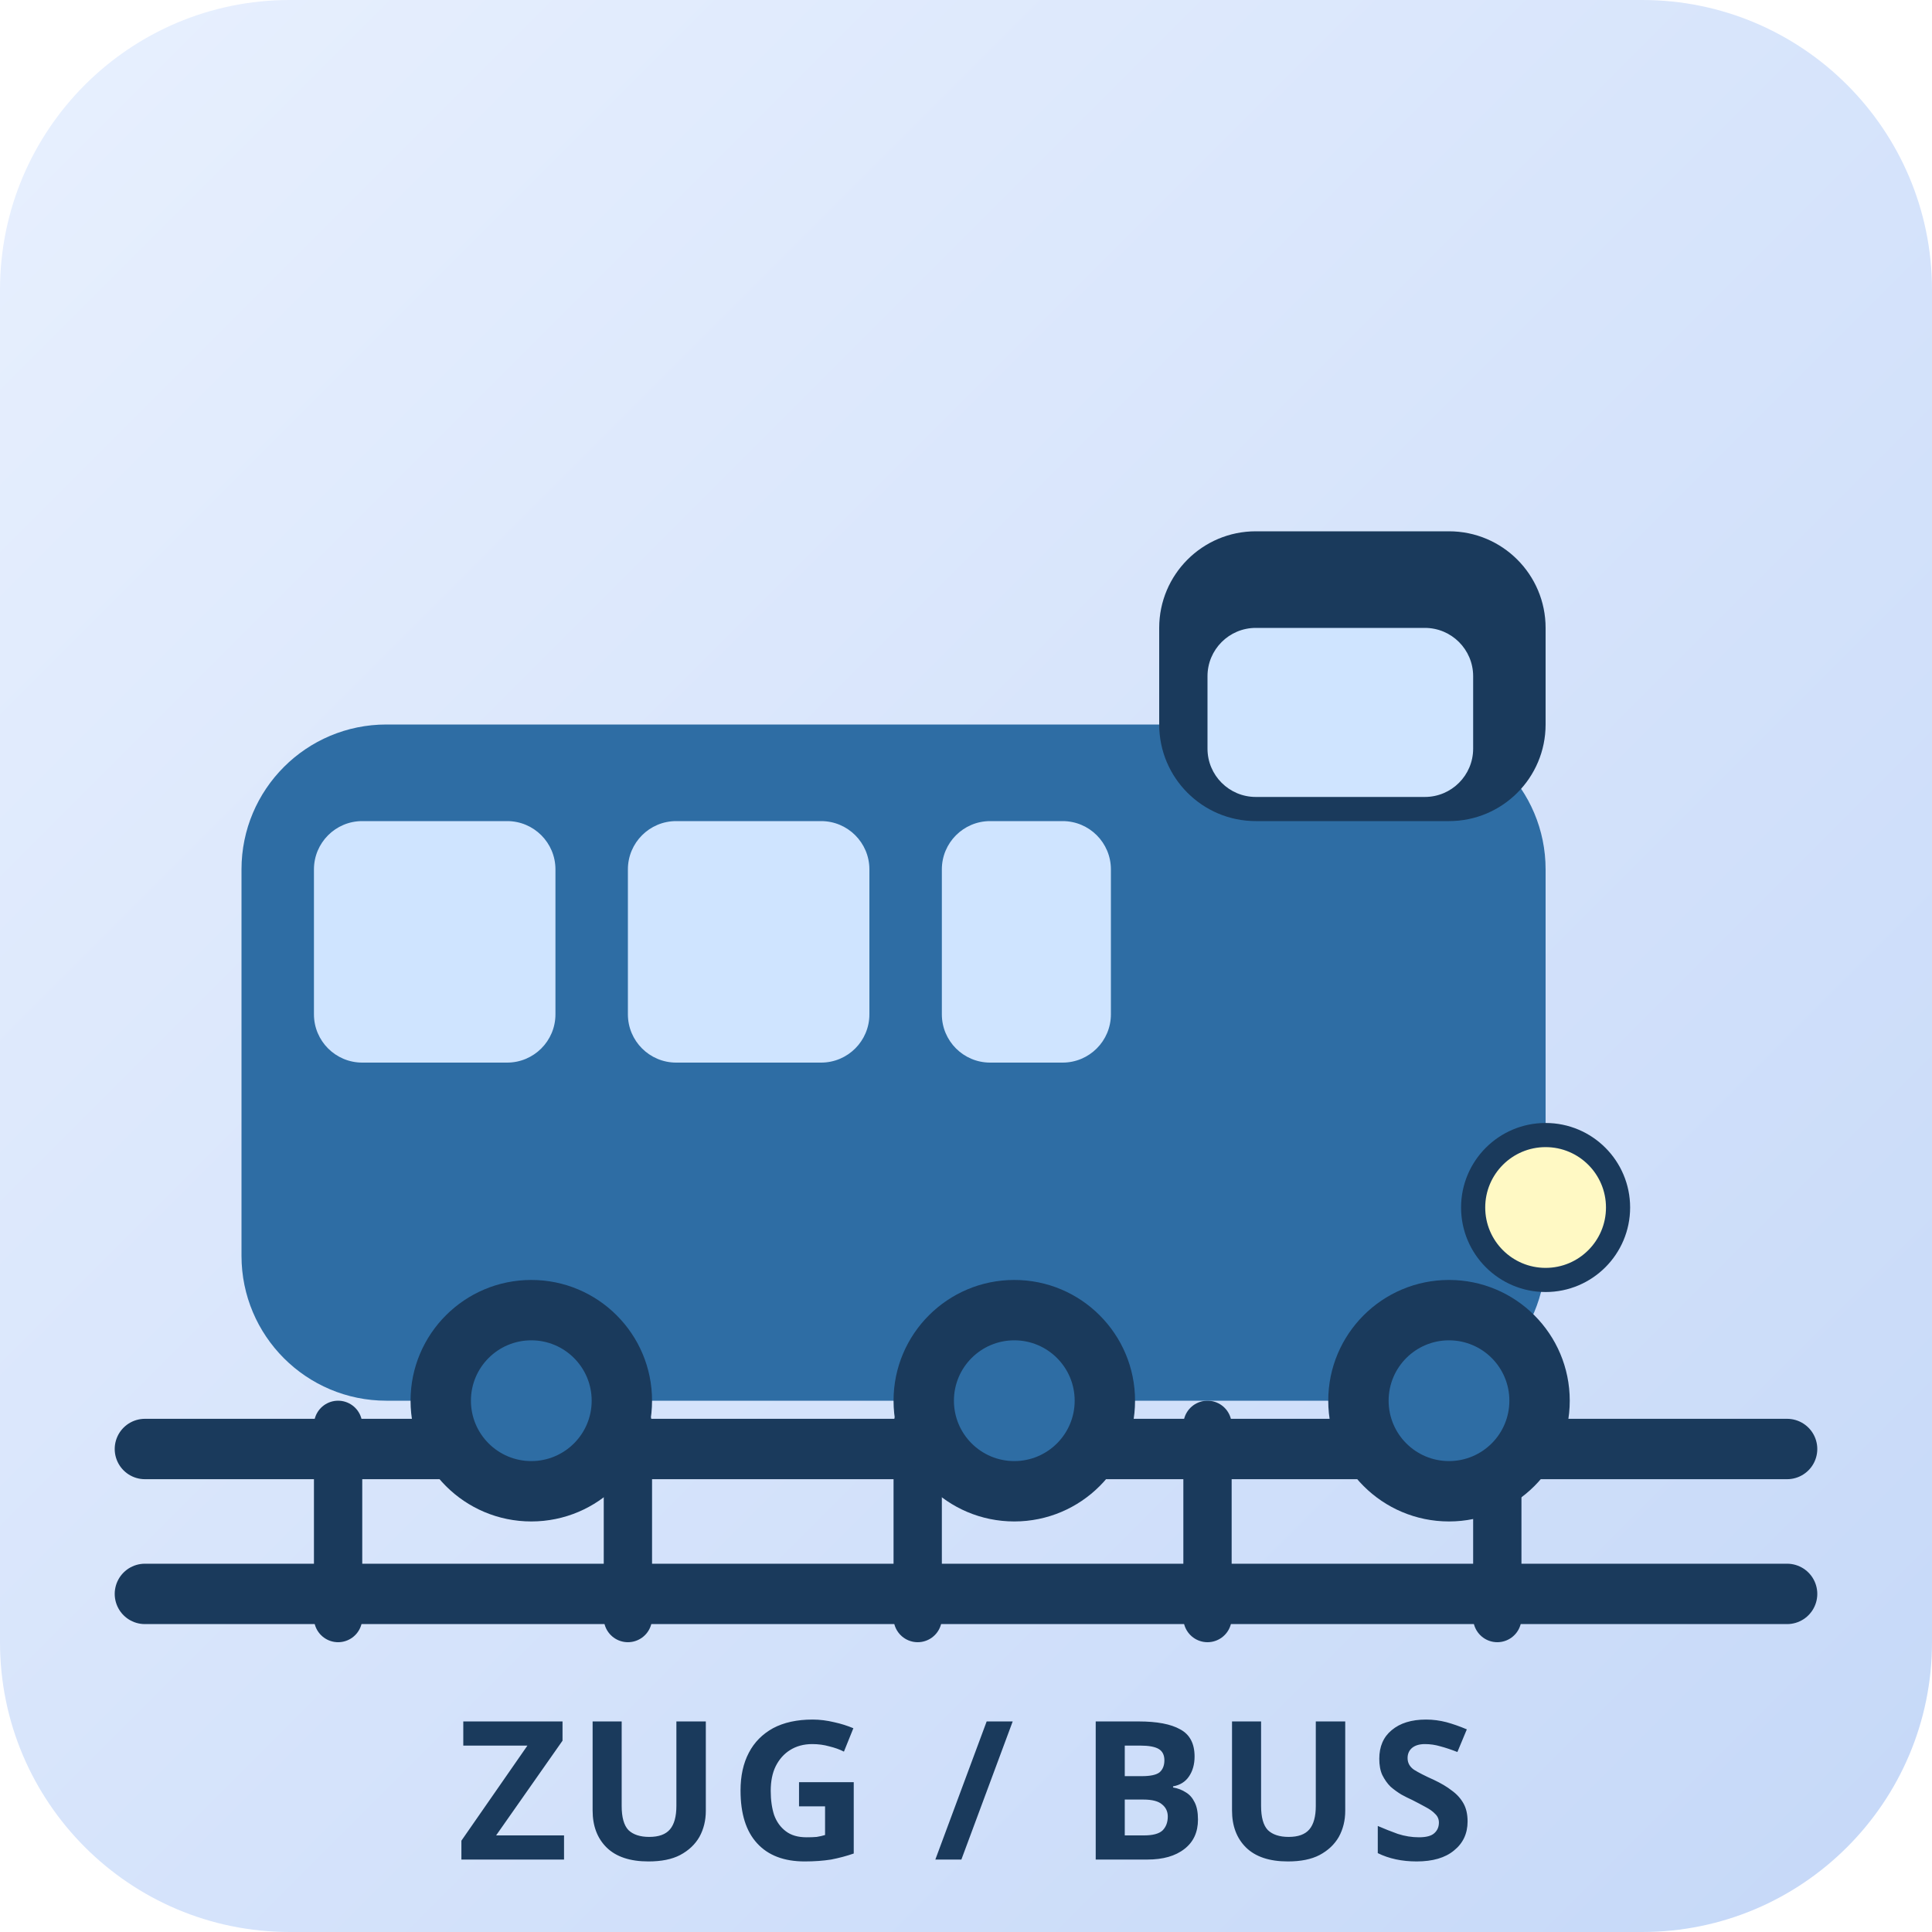
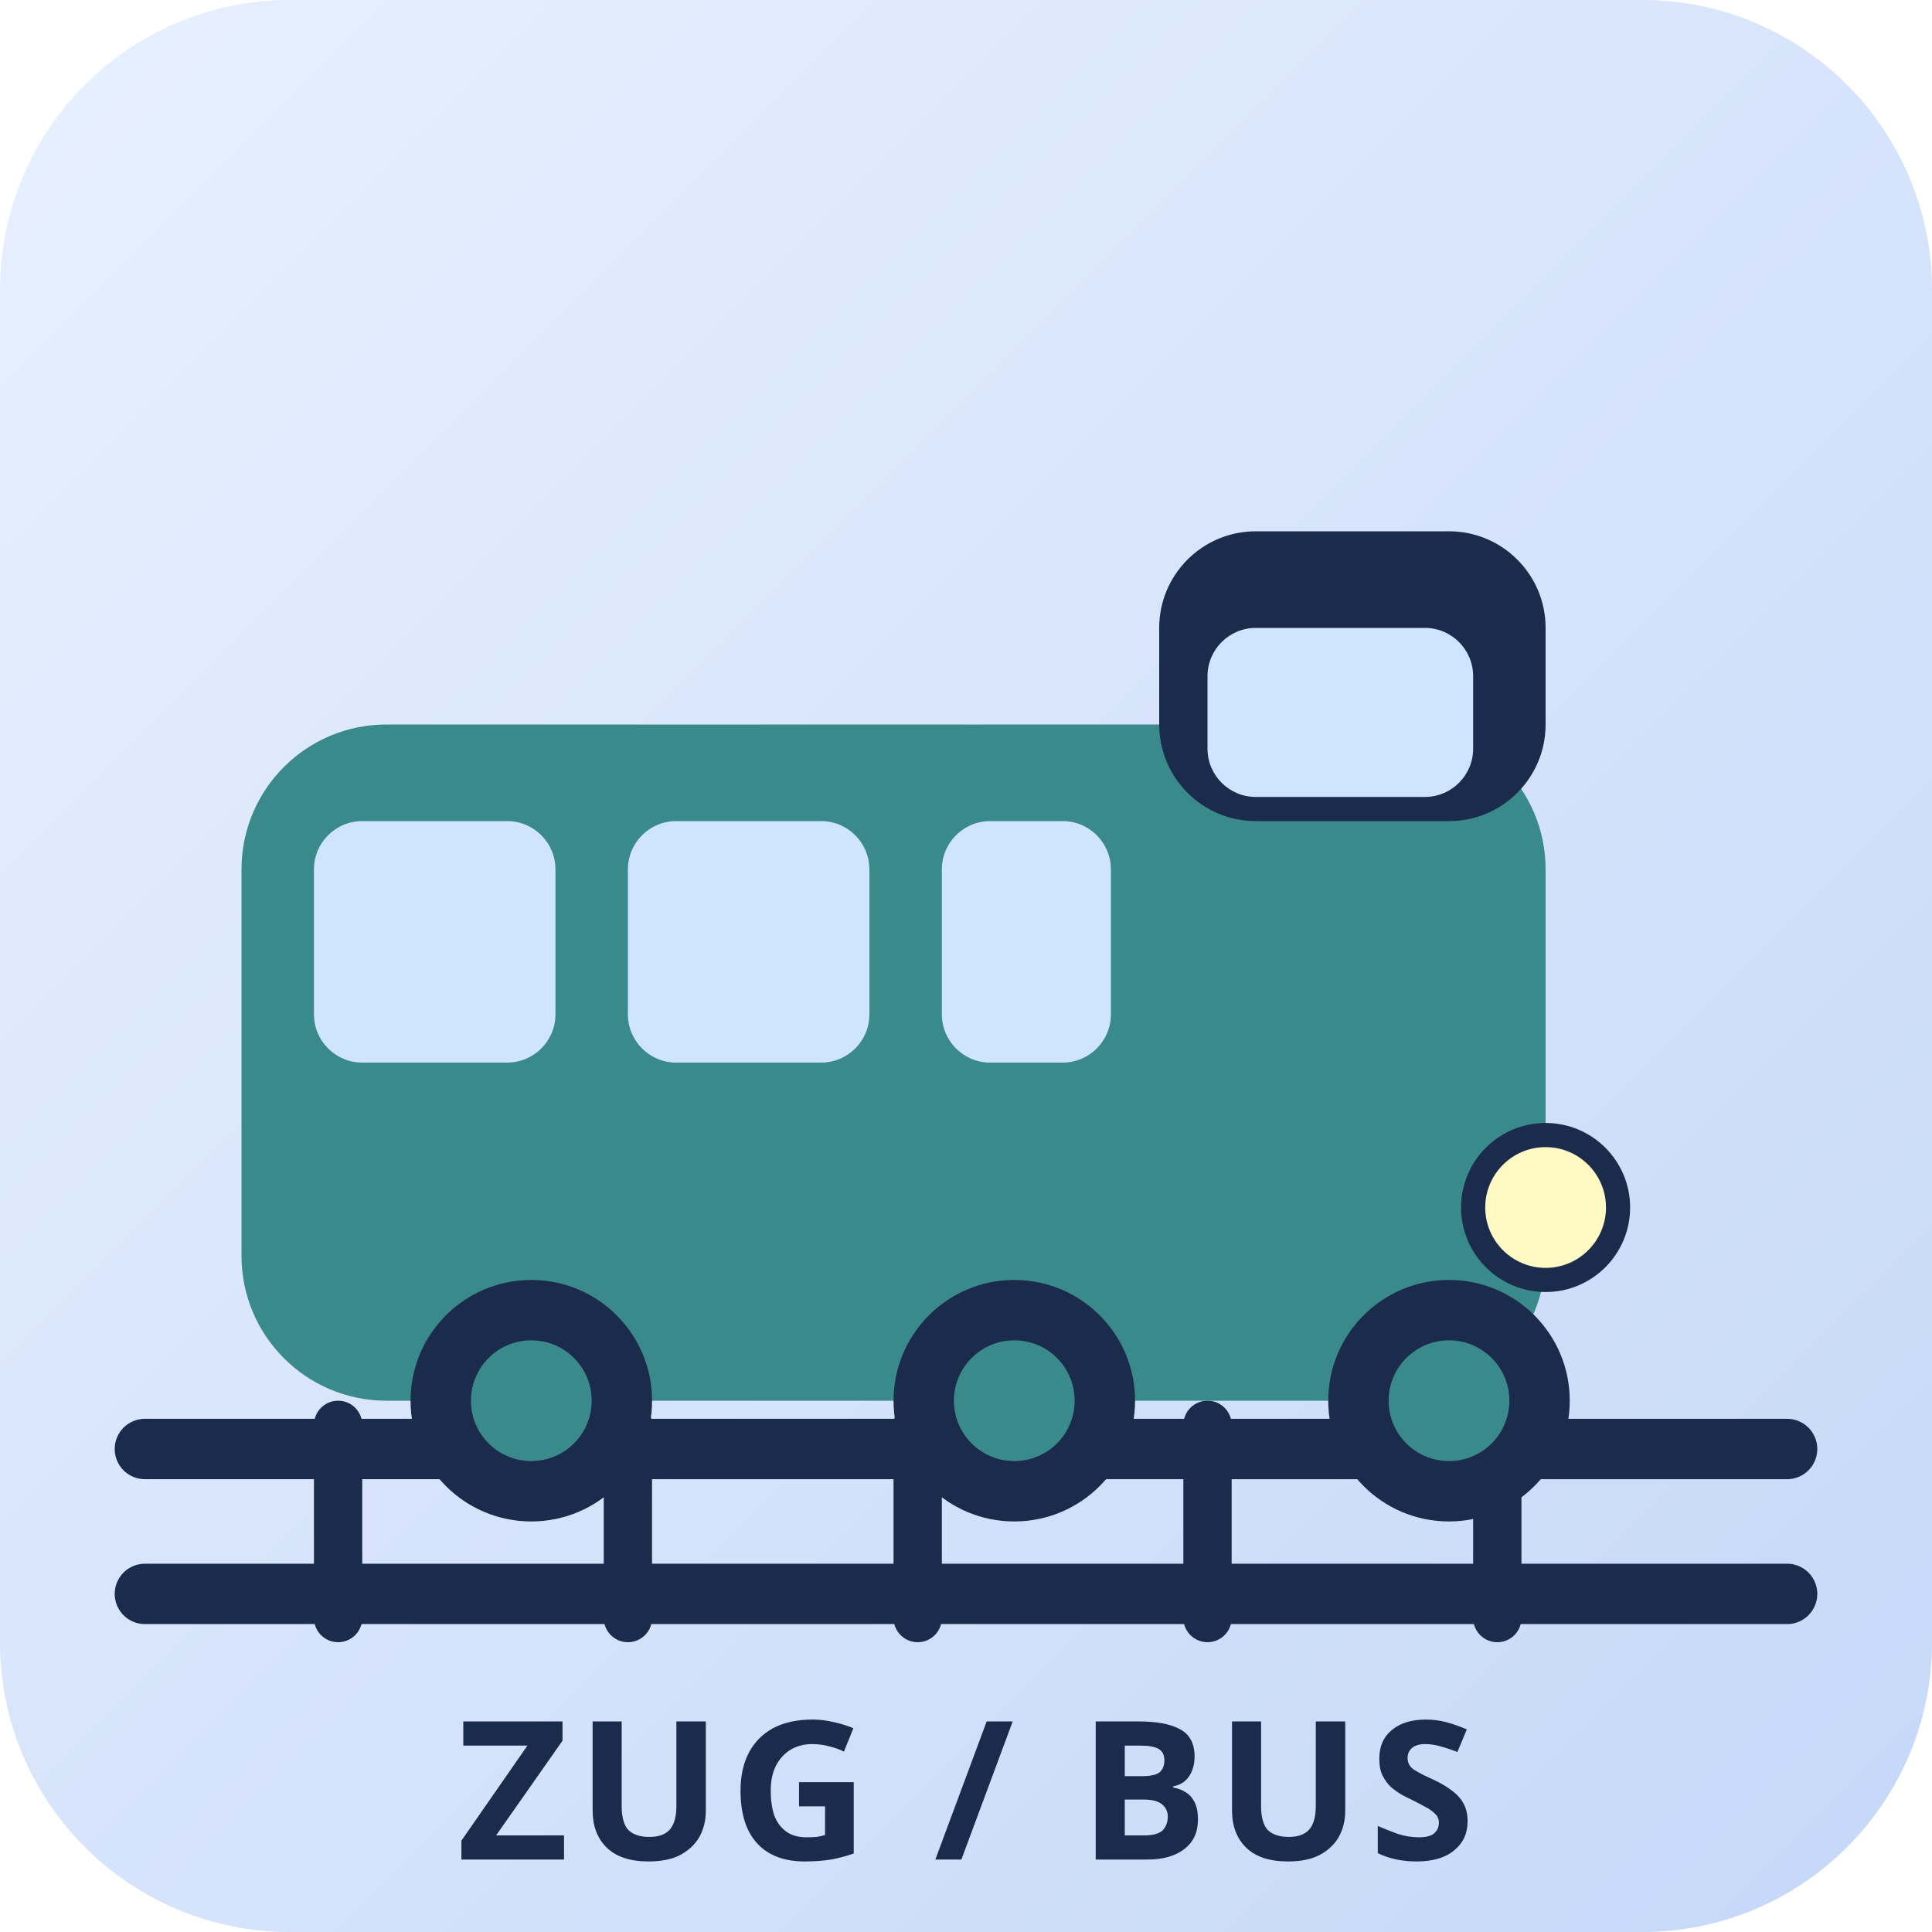
<svg xmlns="http://www.w3.org/2000/svg" viewBox="0 0 80 80" width="80" height="80">
  <defs>
    <linearGradient id="bg" x1="0%" y1="0%" x2="100%" y2="100%">
      <stop offset="0%" style="stop-color:#e8f0fe" />
      <stop offset="100%" style="stop-color:#c5d8f8" />
    </linearGradient>
  </defs>
  <rect width="80" height="80" rx="12" fill="url(#bg)" />
-   <line x1="6" y1="66" x2="74" y2="66" stroke="#1a3a5c" stroke-width="2.5" stroke-linecap="round" />
-   <line x1="6" y1="60" x2="74" y2="60" stroke="#1a3a5c" stroke-width="2.5" stroke-linecap="round" />
-   <line x1="14" y1="59" x2="14" y2="67" stroke="#1a3a5c" stroke-width="2" stroke-linecap="round" />
-   <line x1="26" y1="59" x2="26" y2="67" stroke="#1a3a5c" stroke-width="2" stroke-linecap="round" />
-   <line x1="38" y1="59" x2="38" y2="67" stroke="#1a3a5c" stroke-width="2" stroke-linecap="round" />
-   <line x1="50" y1="59" x2="50" y2="67" stroke="#1a3a5c" stroke-width="2" stroke-linecap="round" />
-   <line x1="62" y1="59" x2="62" y2="67" stroke="#1a3a5c" stroke-width="2" stroke-linecap="round" />
-   <rect x="10" y="30" width="54" height="28" rx="6" fill="#2e6da4" />
-   <rect x="48" y="22" width="16" height="12" rx="4" fill="#1a3a5c" />
+   <line x1="6" y1="66" x2="74" y2="66" stroke="#1B2B4B" stroke-width="2.5" stroke-linecap="round" />
+   <line x1="6" y1="60" x2="74" y2="60" stroke="#1B2B4B" stroke-width="2.5" stroke-linecap="round" />
+   <line x1="14" y1="59" x2="14" y2="67" stroke="#1B2B4B" stroke-width="2" stroke-linecap="round" />
+   <line x1="26" y1="59" x2="26" y2="67" stroke="#1B2B4B" stroke-width="2" stroke-linecap="round" />
+   <line x1="38" y1="59" x2="38" y2="67" stroke="#1B2B4B" stroke-width="2" stroke-linecap="round" />
+   <line x1="50" y1="59" x2="50" y2="67" stroke="#1B2B4B" stroke-width="2" stroke-linecap="round" />
+   <line x1="62" y1="59" x2="62" y2="67" stroke="#1B2B4B" stroke-width="2" stroke-linecap="round" />
+   <rect x="10" y="30" width="54" height="28" rx="6" fill="#3A8A8C" />
+   <rect x="48" y="22" width="16" height="12" rx="4" fill="#1B2B4B" />
  <rect x="13" y="34" width="10" height="10" rx="2" fill="#cfe4ff" />
  <rect x="26" y="34" width="10" height="10" rx="2" fill="#cfe4ff" />
  <rect x="39" y="34" width="7" height="10" rx="2" fill="#cfe4ff" />
  <rect x="50" y="26" width="11" height="7" rx="2" fill="#cfe4ff" />
-   <circle cx="64" cy="50" r="3" fill="#fff9c4" stroke="#1a3a5c" stroke-width="1" />
-   <circle cx="22" cy="58" r="5" fill="#1a3a5c" />
-   <circle cx="22" cy="58" r="2.5" fill="#2e6da4" />
-   <circle cx="42" cy="58" r="5" fill="#1a3a5c" />
-   <circle cx="42" cy="58" r="2.5" fill="#2e6da4" />
-   <circle cx="60" cy="58" r="5" fill="#1a3a5c" />
-   <circle cx="60" cy="58" r="2.5" fill="#2e6da4" />
-   <text x="40" y="77" text-anchor="middle" font-size="8" font-family="sans-serif" font-weight="700" fill="#1a3a5c" letter-spacing="0.3">ZUG / BUS</text>
+   <circle cx="64" cy="50" r="3" fill="#fff9c4" stroke="#1B2B4B" stroke-width="1" />
+   <circle cx="22" cy="58" r="5" fill="#1B2B4B" />
+   <circle cx="22" cy="58" r="2.5" fill="#3A8A8C" />
+   <circle cx="42" cy="58" r="5" fill="#1B2B4B" />
+   <circle cx="42" cy="58" r="2.5" fill="#3A8A8C" />
+   <circle cx="60" cy="58" r="5" fill="#1B2B4B" />
+   <circle cx="60" cy="58" r="2.5" fill="#3A8A8C" />
+   <text x="40" y="77" text-anchor="middle" font-size="8" font-family="sans-serif" font-weight="700" fill="#1B2B4B" letter-spacing="0.3">ZUG / BUS</text>
</svg>
